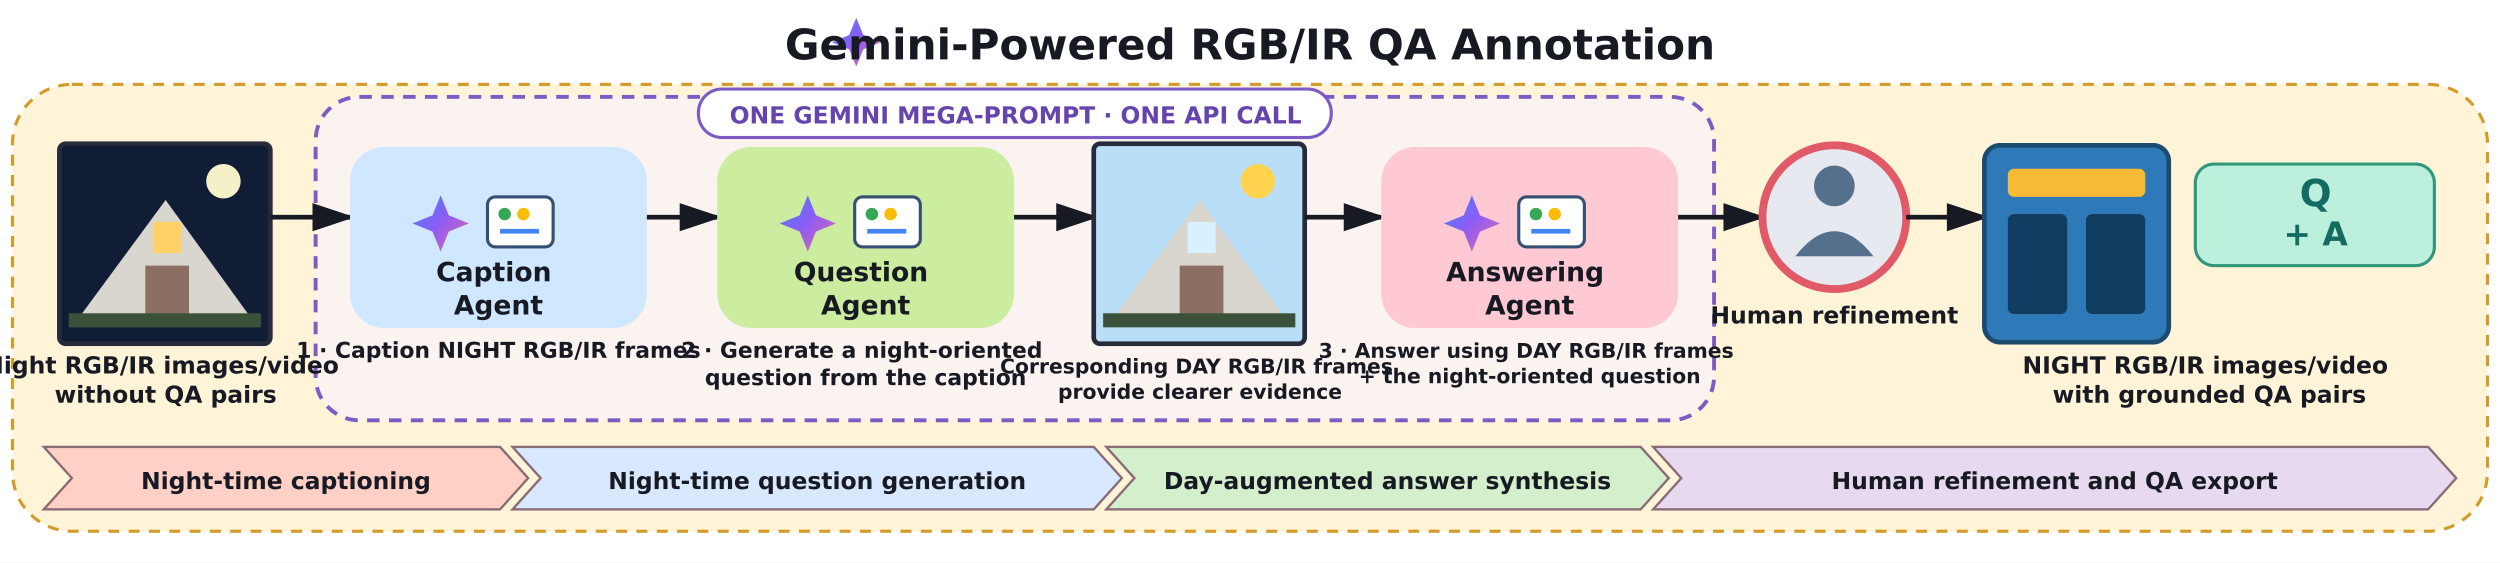
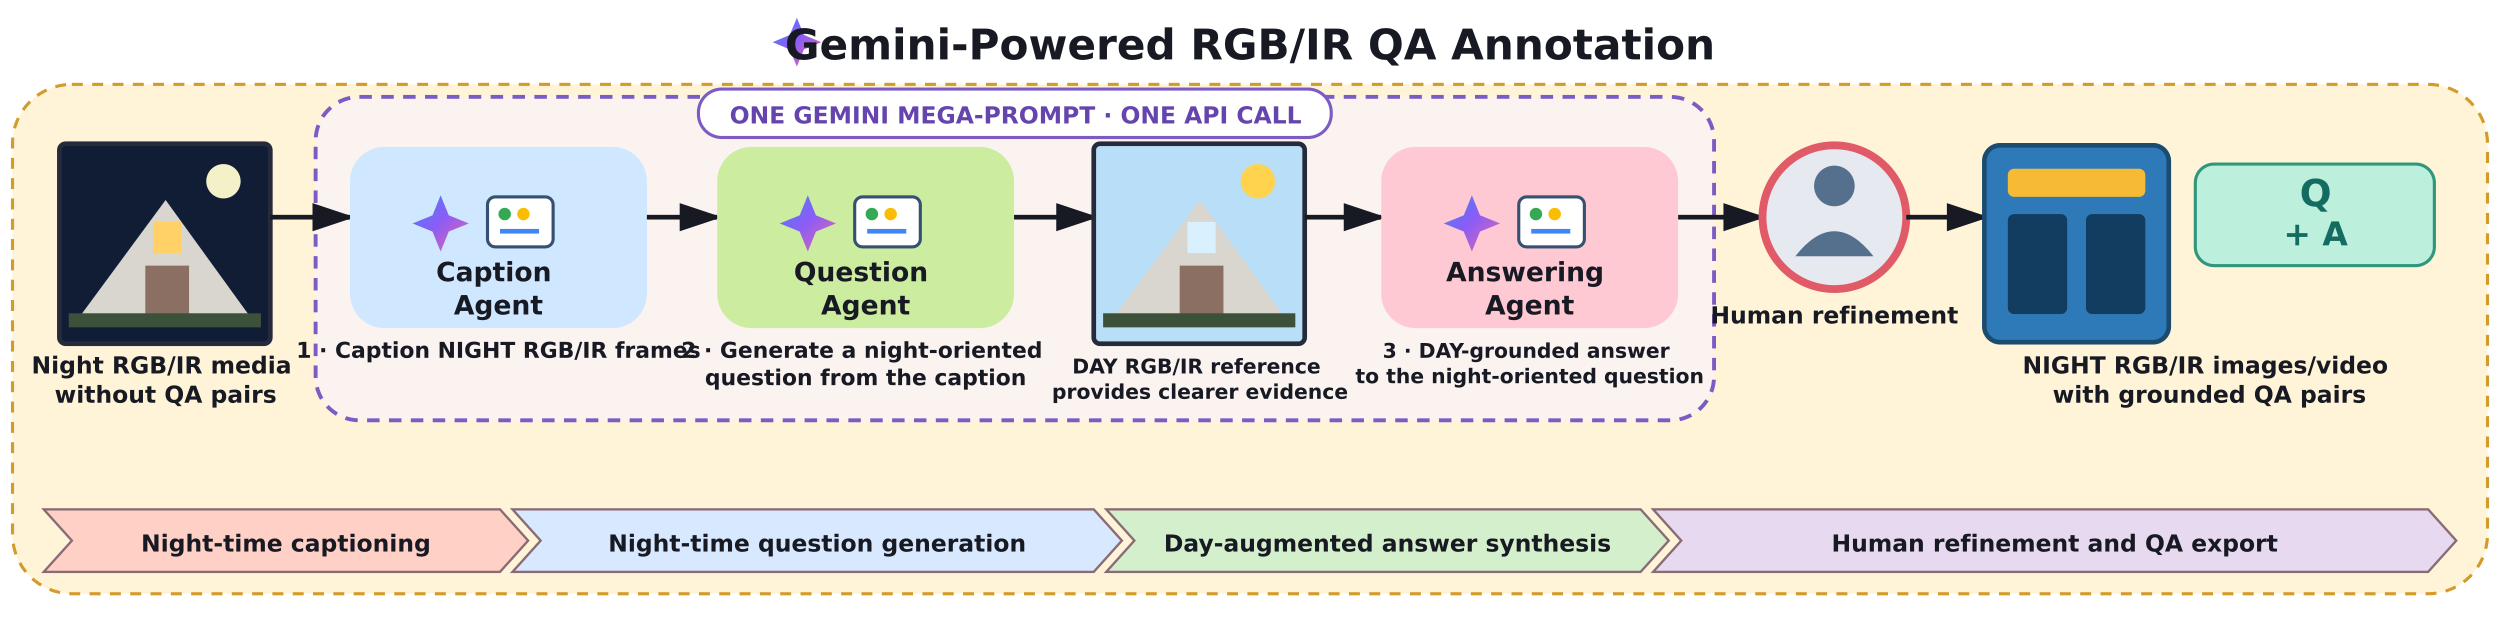
- <svg xmlns="http://www.w3.org/2000/svg" width="1600" height="360" viewBox="0 0 1600 360">
+ <svg xmlns="http://www.w3.org/2000/svg" width="1600" height="400" viewBox="0 0 1600 400">
  <defs>
    <linearGradient id="geminiGradient" x1="0" y1="0" x2="1" y2="1">
      <stop offset="0" stop-color="#4285f4" />
      <stop offset="0.48" stop-color="#8b5cf6" />
      <stop offset="1" stop-color="#e86aa6" />
    </linearGradient>
    <marker id="arrow" markerWidth="10" markerHeight="10" refX="8" refY="3" orient="auto">
      <path d="M0,0 L0,6 L9,3 z" fill="#171923" />
    </marker>
  </defs>
-   <rect width="1600" height="360" fill="#ffffff" />
-   <rect x="8" y="54" width="1584" height="286" rx="38" fill="#fff4d8" stroke="#d39b29" stroke-width="2" stroke-dasharray="7 6" />
-   <polygon points="548.0,11.4 552.5,22.4 563.6,27.0 552.5,31.6 548.0,42.6 543.5,31.6 532.4,27.0 543.5,22.4" fill="url(#geminiGradient)" />
+   <rect width="1600" height="400" fill="#ffffff" />
+   <rect x="8" y="54" width="1584" height="326" rx="38" fill="#fff4d8" stroke="#d39b29" stroke-width="2" stroke-dasharray="7 6" />
+   <polygon points="510.0,11.4 514.5,22.4 525.6,27.0 514.5,31.6 510.0,42.6 505.4,31.6 494.4,27.0 505.4,22.4" fill="url(#geminiGradient)" />
  <text x="800" y="38" text-anchor="middle" font-family="DejaVu Sans, Arial, sans-serif" font-size="27" font-weight="700" fill="#171923">Gemini-Powered RGB/IR QA Annotation</text>
  <rect x="202" y="62" width="895" height="207" rx="28" fill="#f7f1ff" fill-opacity="0.62" stroke="#7c5cc4" stroke-width="2.5" stroke-dasharray="8 6" />
  <rect x="447" y="57" width="405" height="31" rx="15" fill="#ffffff" stroke="#7c5cc4" stroke-width="2" />
  <text x="650" y="79" text-anchor="middle" font-family="DejaVu Sans, Arial, sans-serif" font-size="15" font-weight="700" fill="#6545ad">ONE GEMINI MEGA-PROMPT · ONE API CALL</text>
  <rect x="38" y="92" width="135" height="128" rx="4" fill="#111d35" stroke="#252b3a" stroke-width="3" />
  <circle cx="143" cy="116" r="11" fill="#f4f1c9" />
  <path d="M 50 204 L 106 128 L 161 204 Z" fill="#d9d5cf" />
  <rect x="93" y="170" width="28" height="34" fill="#8b6f62" />
  <rect x="98" y="142" width="18" height="20" fill="#ffd166" />
  <path d="M 44 205 H 167" stroke="#3b5139" stroke-width="9" />
  <text x="106" y="239" text-anchor="middle" font-family="DejaVu Sans, Arial, sans-serif" font-size="15" font-weight="600" fill="#171923">
-     <tspan x="106" dy="0">Night RGB/IR images/video</tspan>
+     <tspan x="106" dy="0">Night RGB/IR media</tspan>
    <tspan x="106" dy="18.75">without QA pairs</tspan>
  </text>
  <path d="M 173 139 H 224" fill="none" stroke="#171923" stroke-width="3" marker-end="url(#arrow)" />
  <rect x="224" y="94" width="190" height="116" rx="22" fill="#cfe7ff" />
  <polygon points="282.0,125.0 287.2,137.8 300.0,143.0 287.2,148.2 282.0,161.0 276.8,148.2 264.0,143.0 276.8,137.8" fill="url(#geminiGradient)" />
  <rect x="312.0" y="126.0" width="42" height="32" rx="5" fill="#fff" stroke="#355070" stroke-width="2" />
  <circle cx="323.0" cy="137.0" r="4" fill="#34a853" />
  <circle cx="335.0" cy="137.0" r="4" fill="#fbbc04" />
  <path d="M 320.0 148.0 h 25" stroke="#4285f4" stroke-width="3" />
  <text x="319" y="180" text-anchor="middle" font-family="DejaVu Sans, Arial, sans-serif" font-size="17" font-weight="700" fill="#171923">
    <tspan x="319" dy="0">Caption</tspan>
    <tspan x="319" dy="21.25">Agent</tspan>
  </text>
  <text x="319" y="229" text-anchor="middle" font-family="DejaVu Sans, Arial, sans-serif" font-size="14" font-weight="700" fill="#171923">1 · Caption NIGHT RGB/IR frames</text>
  <path d="M 414 139 H 459" fill="none" stroke="#171923" stroke-width="3" marker-end="url(#arrow)" />
  <rect x="459" y="94" width="190" height="116" rx="22" fill="#cceca0" />
  <polygon points="517.0,125.0 522.2,137.8 535.0,143.0 522.2,148.2 517.0,161.0 511.8,148.2 499.0,143.0 511.8,137.8" fill="url(#geminiGradient)" />
  <rect x="547.0" y="126.0" width="42" height="32" rx="5" fill="#fff" stroke="#355070" stroke-width="2" />
  <circle cx="558.0" cy="137.0" r="4" fill="#34a853" />
  <circle cx="570.0" cy="137.0" r="4" fill="#fbbc04" />
  <path d="M 555.0 148.0 h 25" stroke="#4285f4" stroke-width="3" />
  <text x="554" y="180" text-anchor="middle" font-family="DejaVu Sans, Arial, sans-serif" font-size="17" font-weight="700" fill="#171923">
    <tspan x="554" dy="0">Question</tspan>
    <tspan x="554" dy="21.25">Agent</tspan>
  </text>
  <text x="554" y="229" text-anchor="middle" font-family="DejaVu Sans, Arial, sans-serif" font-size="14" font-weight="700" fill="#171923">
    <tspan x="554" dy="0">2 · Generate a night-oriented</tspan>
    <tspan x="554" dy="17.5">question from the caption</tspan>
  </text>
  <path d="M 649 139 H 700" fill="none" stroke="#171923" stroke-width="3" marker-end="url(#arrow)" />
  <rect x="700" y="92" width="135" height="128" rx="4" fill="#b9def7" stroke="#252b3a" stroke-width="3" />
  <circle cx="805" cy="116" r="11" fill="#ffd34d" />
  <path d="M 712 204 L 768 128 L 823 204 Z" fill="#d9d5cf" />
  <rect x="755" y="170" width="28" height="34" fill="#8b6f62" />
  <rect x="760" y="142" width="18" height="20" fill="#d9f0ff" />
  <path d="M 706 205 H 829" stroke="#3b5139" stroke-width="9" />
  <text x="768" y="239" text-anchor="middle" font-family="DejaVu Sans, Arial, sans-serif" font-size="13" font-weight="700" fill="#171923">
-     <tspan x="768" dy="0">Corresponding DAY RGB/IR frames</tspan>
-     <tspan x="768" dy="16.25">provide clearer evidence</tspan>
+     <tspan x="768" dy="0">DAY RGB/IR reference</tspan>
+     <tspan x="768" dy="16.25">provides clearer evidence</tspan>
  </text>
  <path d="M 835 139 H 884" fill="none" stroke="#171923" stroke-width="3" marker-end="url(#arrow)" />
  <rect x="884" y="94" width="190" height="116" rx="22" fill="#ffc9d3" />
  <polygon points="942.0,125.0 947.2,137.8 960.0,143.0 947.2,148.2 942.0,161.0 936.8,148.2 924.0,143.0 936.8,137.8" fill="url(#geminiGradient)" />
  <rect x="972.0" y="126.0" width="42" height="32" rx="5" fill="#fff" stroke="#355070" stroke-width="2" />
  <circle cx="983.0" cy="137.0" r="4" fill="#34a853" />
  <circle cx="995.0" cy="137.0" r="4" fill="#fbbc04" />
  <path d="M 980.0 148.0 h 25" stroke="#4285f4" stroke-width="3" />
  <text x="979" y="180" text-anchor="middle" font-family="DejaVu Sans, Arial, sans-serif" font-size="17" font-weight="700" fill="#171923">
    <tspan x="979" dy="0">Answering</tspan>
    <tspan x="979" dy="21.25">Agent</tspan>
  </text>
  <text x="979" y="229" text-anchor="middle" font-family="DejaVu Sans, Arial, sans-serif" font-size="13" font-weight="700" fill="#171923">
-     <tspan x="979" dy="0">3 · Answer using DAY RGB/IR frames</tspan>
-     <tspan x="979" dy="16.25">+ the night-oriented question</tspan>
+     <tspan x="979" dy="0">3 · DAY-grounded answer</tspan>
+     <tspan x="979" dy="16.25">to the night-oriented question</tspan>
  </text>
  <path d="M 1074 139 H 1127" fill="none" stroke="#171923" stroke-width="3" marker-end="url(#arrow)" />
  <circle cx="1174" cy="139" r="46" fill="#e6e9ef" stroke="#e05a67" stroke-width="5" />
  <circle cx="1174" cy="119" r="13" fill="#55708d" />
  <path d="M 1149 164 Q 1174 132 1199 164" fill="#55708d" />
  <text x="1174" y="207" text-anchor="middle" font-family="DejaVu Sans, Arial, sans-serif" font-size="15" font-weight="700" fill="#171923">Human refinement</text>
  <path d="M 1220 139 H 1270" fill="none" stroke="#171923" stroke-width="3" marker-end="url(#arrow)" />
  <rect x="1270" y="93" width="118" height="126" rx="10" fill="#2e7ab8" stroke="#1c4b70" stroke-width="3" />
  <rect x="1285" y="108" width="88" height="18" rx="4" fill="#f6ba35" />
  <rect x="1285" y="137" width="38" height="64" rx="4" fill="#123c60" />
  <rect x="1335" y="137" width="38" height="64" rx="4" fill="#123c60" />
  <rect x="1405" y="105" width="153" height="65" rx="12" fill="#bcefdc" stroke="#30977d" stroke-width="2" />
  <text x="1482" y="132" text-anchor="middle" font-family="DejaVu Sans, Arial, sans-serif" font-size="24" font-weight="700" fill="#146b61">Q</text>
  <text x="1482" y="157" text-anchor="middle" font-family="DejaVu Sans, Arial, sans-serif" font-size="21" font-weight="700" fill="#146b61">+ A</text>
  <text x="1414" y="239" text-anchor="middle" font-family="DejaVu Sans, Arial, sans-serif" font-size="15" font-weight="700" fill="#171923">
    <tspan x="1414" dy="0">NIGHT RGB/IR images/video</tspan>
    <tspan x="1414" dy="18.75">with grounded QA pairs</tspan>
  </text>
-   <polygon points="28,286 320,286 338,306 320,326 28,326 46,306" fill="#ffd0c5" stroke="#8a6b75" stroke-width="1.5" />
-   <text x="183.0" y="313" text-anchor="middle" font-family="DejaVu Sans, Arial, sans-serif" font-size="15" font-weight="700" fill="#171923">Night-time captioning</text>
-   <polygon points="328,286 700,286 718,306 700,326 328,326 346,306" fill="#d7e8ff" stroke="#8a6b75" stroke-width="1.5" />
-   <text x="523.0" y="313" text-anchor="middle" font-family="DejaVu Sans, Arial, sans-serif" font-size="15" font-weight="700" fill="#171923">Night-time question generation</text>
-   <polygon points="708,286 1050,286 1068,306 1050,326 708,326 726,306" fill="#d4efcb" stroke="#8a6b75" stroke-width="1.5" />
-   <text x="888.0" y="313" text-anchor="middle" font-family="DejaVu Sans, Arial, sans-serif" font-size="15" font-weight="700" fill="#171923">Day-augmented answer synthesis</text>
-   <polygon points="1058,286 1554,286 1572,306 1554,326 1058,326 1076,306" fill="#e7d9ef" stroke="#8a6b75" stroke-width="1.5" />
-   <text x="1315.0" y="313" text-anchor="middle" font-family="DejaVu Sans, Arial, sans-serif" font-size="15" font-weight="700" fill="#171923">Human refinement and QA export</text>
+   <polygon points="28,326 320,326 338,346 320,366 28,366 46,346" fill="#ffd0c5" stroke="#8a6b75" stroke-width="1.5" />
+   <text x="183.0" y="353" text-anchor="middle" font-family="DejaVu Sans, Arial, sans-serif" font-size="15" font-weight="700" fill="#171923">Night-time captioning</text>
+   <polygon points="328,326 700,326 718,346 700,366 328,366 346,346" fill="#d7e8ff" stroke="#8a6b75" stroke-width="1.5" />
+   <text x="523.0" y="353" text-anchor="middle" font-family="DejaVu Sans, Arial, sans-serif" font-size="15" font-weight="700" fill="#171923">Night-time question generation</text>
+   <polygon points="708,326 1050,326 1068,346 1050,366 708,366 726,346" fill="#d4efcb" stroke="#8a6b75" stroke-width="1.5" />
+   <text x="888.0" y="353" text-anchor="middle" font-family="DejaVu Sans, Arial, sans-serif" font-size="15" font-weight="700" fill="#171923">Day-augmented answer synthesis</text>
+   <polygon points="1058,326 1554,326 1572,346 1554,366 1058,366 1076,346" fill="#e7d9ef" stroke="#8a6b75" stroke-width="1.5" />
+   <text x="1315.0" y="353" text-anchor="middle" font-family="DejaVu Sans, Arial, sans-serif" font-size="15" font-weight="700" fill="#171923">Human refinement and QA export</text>
</svg>
